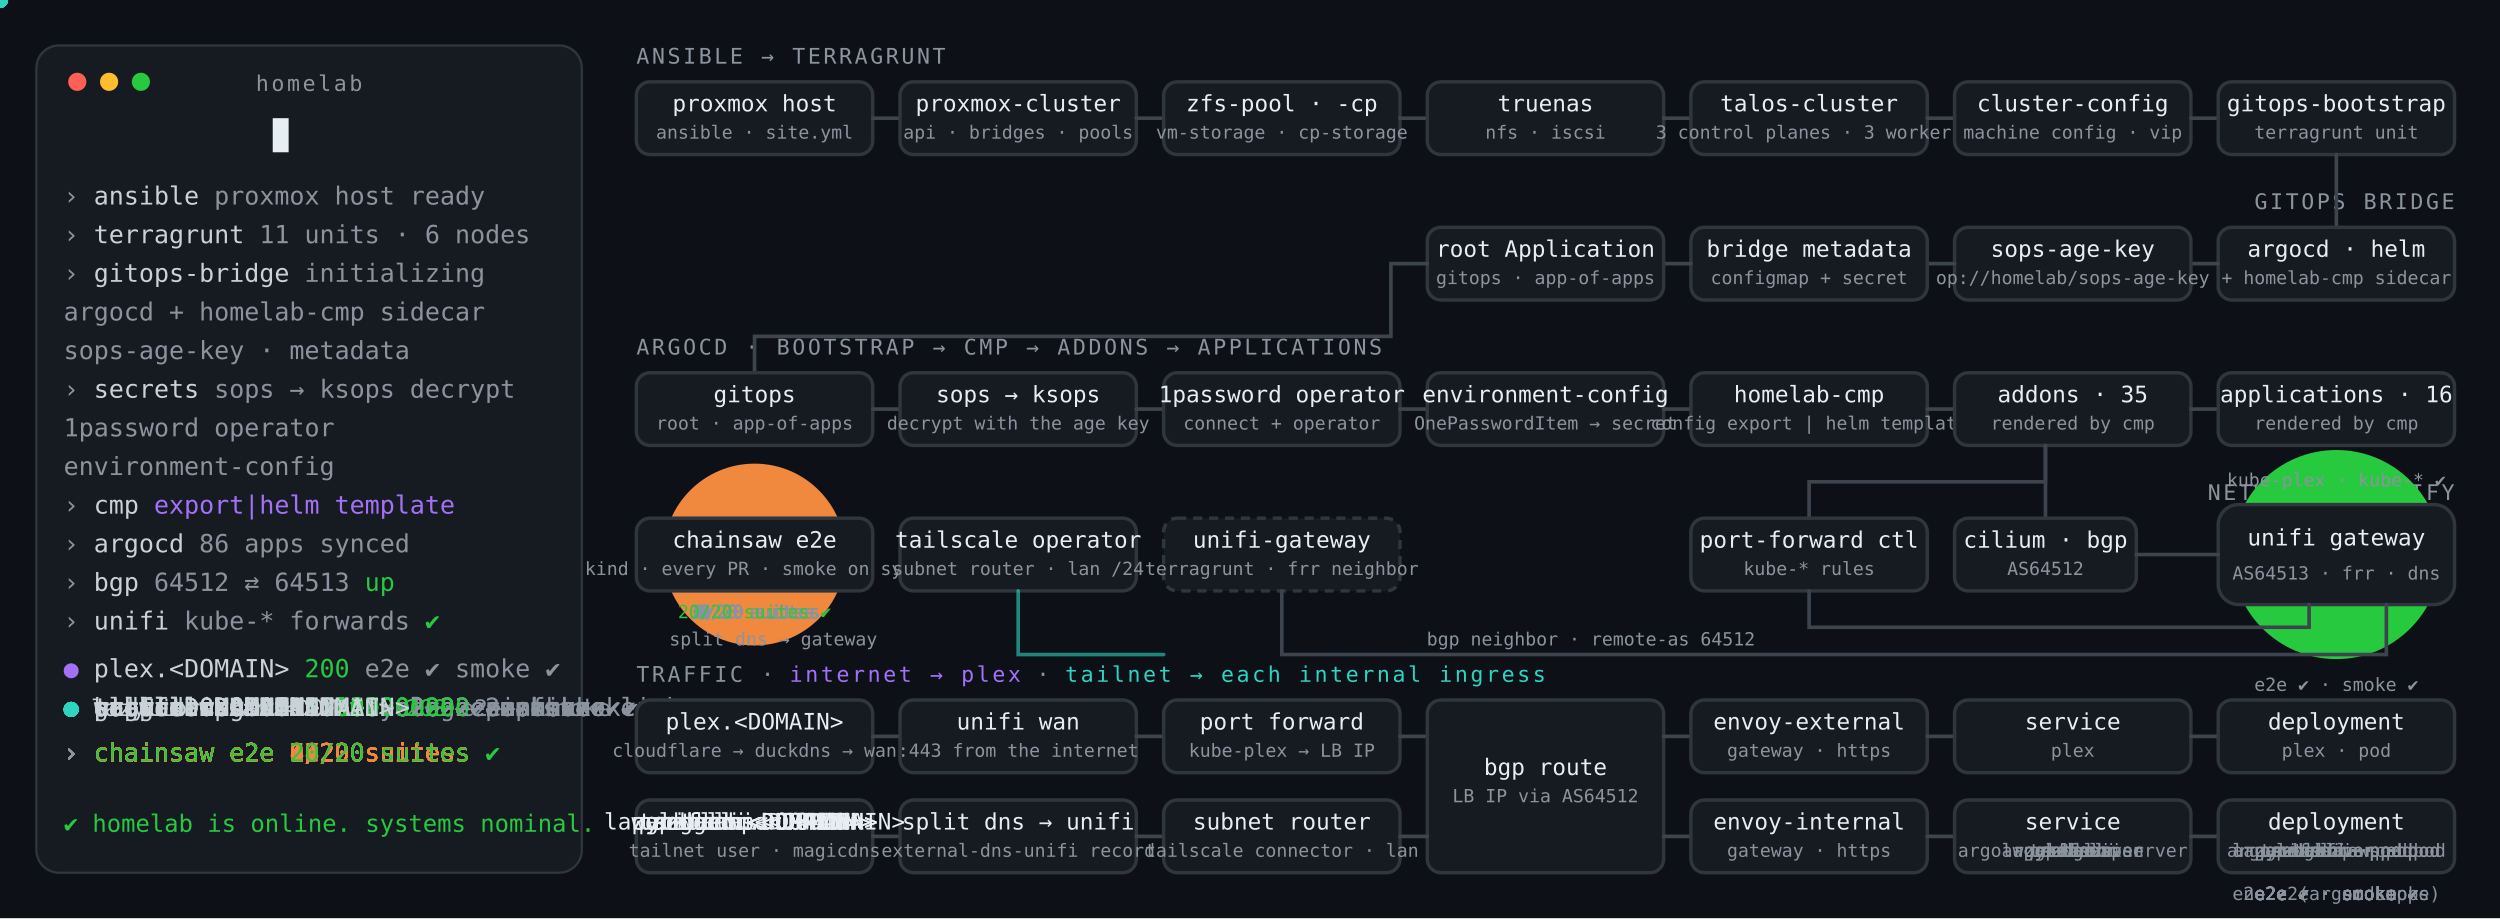
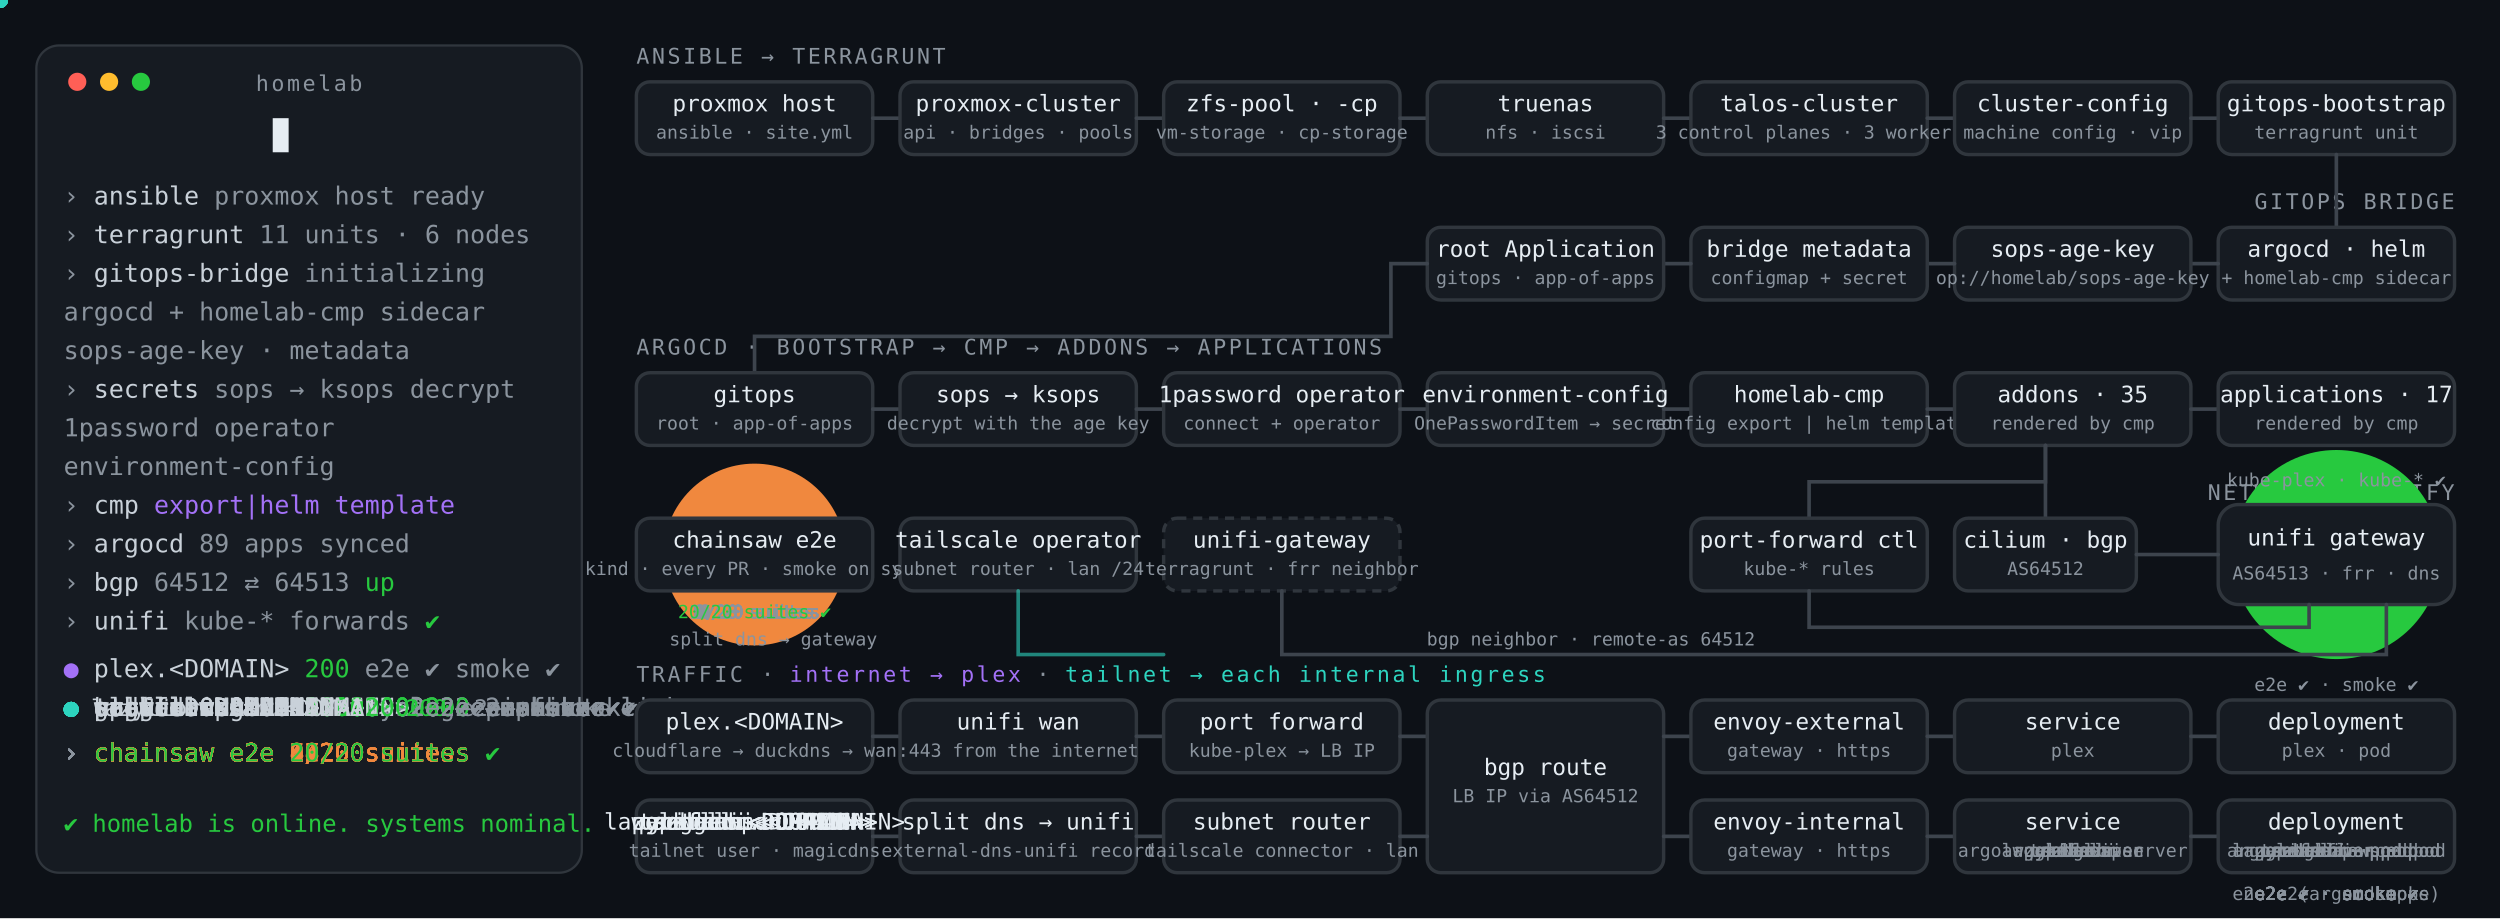
<svg xmlns="http://www.w3.org/2000/svg" viewBox="0 0 1100 404" width="1100" height="404" role="img">
  <rect width="1100" height="404" fill="#0d1117" />
  <style>
  text{font-family:ui-monospace,SFMono-Regular,Menlo,Consolas,monospace}
  .h{font-size:9.5px;fill:#8b949e;letter-spacing:.12em}
  .n{font-size:10px;fill:#e6edf3}
  .n2{font-size:8px;fill:#8b949e}
  .log{font-size:11px;fill:#c9d1d9}
  .box{fill:#161b22;stroke:#30363d;stroke-width:1.5}
  .w{fill:none;stroke:#3d444d;stroke-width:1.6;stroke-linecap:round;stroke-dasharray:800}
  .cur{animation:blink 1s steps(1) infinite}
  @keyframes blink{50%{opacity:0}}
  .type{animation:type 27s steps(14) infinite}
  @keyframes type{0%{width:0}3%,96%{width:110px}100%{width:0}}
  @keyframes a3{0%,3%{opacity:0}4%,96%{opacity:1}100%{opacity:0}}
  @keyframes a5{0%,5%{opacity:0}6%,96%{opacity:1}100%{opacity:0}}
  @keyframes a6_5{0%,6.5%{opacity:0}7.5%,96%{opacity:1}100%{opacity:0}}
  @keyframes a8{0%,8%{opacity:0}9%,96%{opacity:1}100%{opacity:0}}
  @keyframes a9_5{0%,9.5%{opacity:0}10.5%,96%{opacity:1}100%{opacity:0}}
  @keyframes a11{0%,11%{opacity:0}12%,96%{opacity:1}100%{opacity:0}}
  @keyframes a12_5{0%,12.5%{opacity:0}13.5%,96%{opacity:1}100%{opacity:0}}
  @keyframes a14{0%,14%{opacity:0}15%,96%{opacity:1}100%{opacity:0}}
  @keyframes a15_5{0%,15.5%{opacity:0}16.5%,96%{opacity:1}100%{opacity:0}}
  @keyframes a17{0%,17%{opacity:0}18%,96%{opacity:1}100%{opacity:0}}
  @keyframes a18_5{0%,18.5%{opacity:0}19.5%,96%{opacity:1}100%{opacity:0}}
  @keyframes a20{0%,20%{opacity:0}21%,96%{opacity:1}100%{opacity:0}}
  @keyframes a21_5{0%,21.5%{opacity:0}22.5%,96%{opacity:1}100%{opacity:0}}
  @keyframes a23{0%,23%{opacity:0}24%,96%{opacity:1}100%{opacity:0}}
  @keyframes a25{0%,25%{opacity:0}26%,96%{opacity:1}100%{opacity:0}}
  @keyframes a26_5{0%,26.5%{opacity:0}27.5%,96%{opacity:1}100%{opacity:0}}
  @keyframes a28{0%,28%{opacity:0}29%,96%{opacity:1}100%{opacity:0}}
  @keyframes a30{0%,30%{opacity:0}31%,96%{opacity:1}100%{opacity:0}}
  @keyframes a33{0%,33%{opacity:0}34%,96%{opacity:1}100%{opacity:0}}
  @keyframes a36{0%,36%{opacity:0}37%,96%{opacity:1}100%{opacity:0}}
  @keyframes a37_5{0%,37.5%{opacity:0}38.5%,96%{opacity:1}100%{opacity:0}}
  @keyframes a39{0%,39%{opacity:0}40%,96%{opacity:1}100%{opacity:0}}
  @keyframes a40{0%,40%{opacity:0}41%,96%{opacity:1}100%{opacity:0}}
  @keyframes a41{0%,41%{opacity:0}42%,96%{opacity:1}100%{opacity:0}}
  @keyframes a42{0%,42%{opacity:0}43%,96%{opacity:1}100%{opacity:0}}
  @keyframes a43{0%,43%{opacity:0}44%,96%{opacity:1}100%{opacity:0}}
  @keyframes a44{0%,44%{opacity:0}45%,96%{opacity:1}100%{opacity:0}}
  @keyframes a46{0%,46%{opacity:0}47%,96%{opacity:1}100%{opacity:0}}
  @keyframes a90{0%,90.5%{opacity:0}91.5%,96%{opacity:1}100%{opacity:0}}
  .a3{animation:a3 27s infinite}.a5{animation:a5 27s infinite}.a6_5{animation:a6_5 27s infinite}
  .a8{animation:a8 27s infinite}.a9_5{animation:a9_5 27s infinite}.a11{animation:a11 27s infinite}
  .a12_5{animation:a12_5 27s infinite}.a14{animation:a14 27s infinite}.a15_5{animation:a15_5 27s infinite}
  .a17{animation:a17 27s infinite}.a18_5{animation:a18_5 27s infinite}.a20{animation:a20 27s infinite}
  .a21_5{animation:a21_5 27s infinite}.a23{animation:a23 27s infinite}.a25{animation:a25 27s infinite}
  .a26_5{animation:a26_5 27s infinite}.a28{animation:a28 27s infinite}.a30{animation:a30 27s infinite}
  .a33{animation:a33 27s infinite}.a36{animation:a36 27s infinite}.a37_5{animation:a37_5 27s infinite}
  .a39{animation:a39 27s infinite}.a40{animation:a40 27s infinite}.a41{animation:a41 27s infinite}
  .a42{animation:a42 27s infinite}.a43{animation:a43 27s infinite}.a44{animation:a44 27s infinite}
  .a46{animation:a46 27s infinite}.a90{animation:a90 27s infinite}
  @keyframes d5{0%,5%{stroke-dashoffset:800}7.5%,96%{stroke-dashoffset:0}96.1%,100%{stroke-dashoffset:800}}
  @keyframes d6_5{0%,6.5%{stroke-dashoffset:800}9%,96%{stroke-dashoffset:0}96.1%,100%{stroke-dashoffset:800}}
  @keyframes d8{0%,8%{stroke-dashoffset:800}10.5%,96%{stroke-dashoffset:0}96.1%,100%{stroke-dashoffset:800}}
  @keyframes d9_5{0%,9.5%{stroke-dashoffset:800}12%,96%{stroke-dashoffset:0}96.1%,100%{stroke-dashoffset:800}}
  @keyframes d11{0%,11%{stroke-dashoffset:800}13.5%,96%{stroke-dashoffset:0}96.1%,100%{stroke-dashoffset:800}}
  @keyframes d12_5{0%,12.5%{stroke-dashoffset:800}15%,96%{stroke-dashoffset:0}96.1%,100%{stroke-dashoffset:800}}
  @keyframes d14{0%,14%{stroke-dashoffset:800}16.5%,96%{stroke-dashoffset:0}96.1%,100%{stroke-dashoffset:800}}
  @keyframes d15_5{0%,15.5%{stroke-dashoffset:800}18%,96%{stroke-dashoffset:0}96.1%,100%{stroke-dashoffset:800}}
  @keyframes d17{0%,17%{stroke-dashoffset:800}19.5%,96%{stroke-dashoffset:0}96.1%,100%{stroke-dashoffset:800}}
  @keyframes d18_5{0%,18.5%{stroke-dashoffset:800}21%,96%{stroke-dashoffset:0}96.1%,100%{stroke-dashoffset:800}}
  @keyframes d20{0%,20%{stroke-dashoffset:800}22.5%,96%{stroke-dashoffset:0}96.1%,100%{stroke-dashoffset:800}}
  @keyframes d21_5{0%,21.5%{stroke-dashoffset:800}24%,96%{stroke-dashoffset:0}96.1%,100%{stroke-dashoffset:800}}
  @keyframes d23{0%,23%{stroke-dashoffset:800}25.5%,96%{stroke-dashoffset:0}96.1%,100%{stroke-dashoffset:800}}
  @keyframes d25{0%,25%{stroke-dashoffset:800}27.5%,96%{stroke-dashoffset:0}96.1%,100%{stroke-dashoffset:800}}
  @keyframes d26_5{0%,26.5%{stroke-dashoffset:800}29%,96%{stroke-dashoffset:0}96.1%,100%{stroke-dashoffset:800}}
  @keyframes d28{0%,28%{stroke-dashoffset:800}30.5%,96%{stroke-dashoffset:0}96.1%,100%{stroke-dashoffset:800}}
  @keyframes d30{0%,30%{stroke-dashoffset:800}32.5%,96%{stroke-dashoffset:0}96.1%,100%{stroke-dashoffset:800}}
  @keyframes d33{0%,33%{stroke-dashoffset:800}35.5%,96%{stroke-dashoffset:0}96.1%,100%{stroke-dashoffset:800}}
  @keyframes d39{0%,39%{stroke-dashoffset:800}40.5%,96%{stroke-dashoffset:0}96.1%,100%{stroke-dashoffset:800}}
  @keyframes d40{0%,40%{stroke-dashoffset:800}41.5%,96%{stroke-dashoffset:0}96.1%,100%{stroke-dashoffset:800}}
  @keyframes d41{0%,41%{stroke-dashoffset:800}42.5%,96%{stroke-dashoffset:0}96.1%,100%{stroke-dashoffset:800}}
  @keyframes d42{0%,42%{stroke-dashoffset:800}43.5%,96%{stroke-dashoffset:0}96.1%,100%{stroke-dashoffset:800}}
  @keyframes d43{0%,43%{stroke-dashoffset:800}44.5%,96%{stroke-dashoffset:0}96.1%,100%{stroke-dashoffset:800}}
  @keyframes d44{0%,44%{stroke-dashoffset:800}45.5%,96%{stroke-dashoffset:0}96.1%,100%{stroke-dashoffset:800}}
  .d5{animation:d5 27s infinite}.d6_5{animation:d6_5 27s infinite}.d8{animation:d8 27s infinite}
  .d9_5{animation:d9_5 27s infinite}.d11{animation:d11 27s infinite}.d12_5{animation:d12_5 27s infinite}
  .d14{animation:d14 27s infinite}.d15_5{animation:d15_5 27s infinite}.d17{animation:d17 27s infinite}
  .d18_5{animation:d18_5 27s infinite}.d20{animation:d20 27s infinite}.d21_5{animation:d21_5 27s infinite}
  .d23{animation:d23 27s infinite}.d25{animation:d25 27s infinite}.d26_5{animation:d26_5 27s infinite}
  .d28{animation:d28 27s infinite}.d30{animation:d30 27s infinite}.d33{animation:d33 27s infinite}
  .d39{animation:d39 27s infinite}.d40{animation:d40 27s infinite}.d41{animation:d41 27s infinite}
  .d42{animation:d42 27s infinite}.d43{animation:d43 27s infinite}.d44{animation:d44 27s infinite}
  @keyframes est{0%,32.5%{stroke:#3d444d}34%,96%{stroke:#27c93f}100%{stroke:#3d444d}}
  .est{animation:est 27s infinite}
  @keyframes glow{0%,33.5%{opacity:0}36%,96%{opacity:.45}100%{opacity:0}}
  .glow{animation:glow 27s infinite}
-   /* host windows: 10 × 4.5% from 45% to 90% (1.2 s each) */
+   /* host windows: 16 × 3.12% from 45%, the last held until 96% */
  @keyframes h0{0%,45%{opacity:0}45.3%,47.82%{opacity:1}48.12%,100%{opacity:0}}
  @keyframes h1{0%,48.12%{opacity:0}48.42%,50.93%{opacity:1}51.23%,100%{opacity:0}}
  @keyframes h2{0%,51.23%{opacity:0}51.53%,54.05%{opacity:1}54.35%,100%{opacity:0}}
  @keyframes h3{0%,54.35%{opacity:0}54.65%,57.16%{opacity:1}57.46%,100%{opacity:0}}
  @keyframes h4{0%,57.46%{opacity:0}57.76%,60.28%{opacity:1}60.58%,100%{opacity:0}}
  @keyframes h5{0%,60.58%{opacity:0}60.88%,63.39%{opacity:1}63.69%,100%{opacity:0}}
  @keyframes h6{0%,63.69%{opacity:0}63.99%,66.51%{opacity:1}66.81%,100%{opacity:0}}
  @keyframes h7{0%,66.81%{opacity:0}67.11%,69.62%{opacity:1}69.92%,100%{opacity:0}}
  @keyframes h8{0%,69.92%{opacity:0}70.22%,72.74%{opacity:1}73.04%,100%{opacity:0}}
  @keyframes h9{0%,73.04%{opacity:0}73.34%,75.85%{opacity:1}76.15%,100%{opacity:0}}
  @keyframes h10{0%,76.15%{opacity:0}76.45%,78.97%{opacity:1}79.27%,100%{opacity:0}}
  @keyframes h11{0%,79.27%{opacity:0}79.57%,82.08%{opacity:1}82.38%,100%{opacity:0}}
  @keyframes h12{0%,82.38%{opacity:0}82.68%,85.2%{opacity:1}85.5%,100%{opacity:0}}
  @keyframes h13{0%,85.5%{opacity:0}85.8%,88.32%{opacity:1}88.62%,100%{opacity:0}}
-   @keyframes h14{0%,88.62%{opacity:0}88.92%,95.7%{opacity:1}96%,100%{opacity:0}}
+   @keyframes h14{0%,88.62%{opacity:0}88.92%,91.44%{opacity:1}91.74%,100%{opacity:0}}
+   @keyframes h15{0%,91.74%{opacity:0}92.04%,95.7%{opacity:1}96%,100%{opacity:0}}
  .h0{animation:h0 27s infinite}.h1{animation:h1 27s infinite}.h2{animation:h2 27s infinite}
  .h3{animation:h3 27s infinite}.h4{animation:h4 27s infinite}.h5{animation:h5 27s infinite}
  .h6{animation:h6 27s infinite}.h7{animation:h7 27s infinite}.h8{animation:h8 27s infinite}
  .h9{animation:h9 27s infinite}.h10{animation:h10 27s infinite}.h11{animation:h11 27s infinite}
  .h12{animation:h12 27s infinite}.h13{animation:h13 27s infinite}.h14{animation:h14 27s infinite}
+   .h15{animation:h15 27s infinite}
  /* verdict badges: after the packet lands (S+2.7) until the window ends */
  @keyframes v0{0%,47.7%{opacity:0}48%,49.2%{opacity:1}49.5%,100%{opacity:0}}
  @keyframes v1{0%,52.2%{opacity:0}52.5%,53.7%{opacity:1}54%,100%{opacity:0}}
  @keyframes v2{0%,56.7%{opacity:0}57%,58.2%{opacity:1}58.5%,100%{opacity:0}}
  @keyframes v3{0%,61.2%{opacity:0}61.5%,62.7%{opacity:1}63%,100%{opacity:0}}
  @keyframes v4{0%,65.7%{opacity:0}66%,67.2%{opacity:1}67.5%,100%{opacity:0}}
  @keyframes v5{0%,70.2%{opacity:0}70.5%,71.7%{opacity:1}72%,100%{opacity:0}}
  @keyframes v6{0%,74.7%{opacity:0}75%,76.2%{opacity:1}76.5%,100%{opacity:0}}
  @keyframes v7{0%,79.2%{opacity:0}79.5%,80.7%{opacity:1}81%,100%{opacity:0}}
  @keyframes v8{0%,83.7%{opacity:0}84%,85.2%{opacity:1}85.5%,100%{opacity:0}}
  @keyframes v9{0%,88.2%{opacity:0}88.5%,95.7%{opacity:1}96%,100%{opacity:0}}
  .v0{animation:v0 27s infinite}.v1{animation:v1 27s infinite}.v2{animation:v2 27s infinite}
  .v3{animation:v3 27s infinite}.v4{animation:v4 27s infinite}.v5{animation:v5 27s infinite}
  .v6{animation:v6 27s infinite}.v7{animation:v7 27s infinite}.v8{animation:v8 27s infinite}
  .v9{animation:v9 27s infinite}
  /* e2e suite counter: 20 steps of 2.25% from 45% to 90%, then 20/20 holds */
  @keyframes c0{0%,45%{opacity:0}45.1%,47.15%{opacity:1}47.25%,100%{opacity:0}}
  @keyframes c1{0%,47.25%{opacity:0}47.35%,49.4%{opacity:1}49.5%,100%{opacity:0}}
  @keyframes c2{0%,49.5%{opacity:0}49.6%,51.65%{opacity:1}51.75%,100%{opacity:0}}
  @keyframes c3{0%,51.75%{opacity:0}51.85%,53.9%{opacity:1}54%,100%{opacity:0}}
  @keyframes c4{0%,54%{opacity:0}54.1%,56.15%{opacity:1}56.25%,100%{opacity:0}}
  @keyframes c5{0%,56.25%{opacity:0}56.35%,58.4%{opacity:1}58.5%,100%{opacity:0}}
  @keyframes c6{0%,58.5%{opacity:0}58.6%,60.65%{opacity:1}60.75%,100%{opacity:0}}
  @keyframes c7{0%,60.75%{opacity:0}60.85%,62.9%{opacity:1}63%,100%{opacity:0}}
  @keyframes c8{0%,63%{opacity:0}63.1%,65.15%{opacity:1}65.25%,100%{opacity:0}}
  @keyframes c9{0%,65.25%{opacity:0}65.35%,67.4%{opacity:1}67.5%,100%{opacity:0}}
  @keyframes c10{0%,67.5%{opacity:0}67.6%,69.65%{opacity:1}69.75%,100%{opacity:0}}
  @keyframes c11{0%,69.75%{opacity:0}69.85%,71.9%{opacity:1}72%,100%{opacity:0}}
  @keyframes c12{0%,72%{opacity:0}72.1%,74.15%{opacity:1}74.25%,100%{opacity:0}}
  @keyframes c13{0%,74.25%{opacity:0}74.35%,76.4%{opacity:1}76.5%,100%{opacity:0}}
  @keyframes c14{0%,76.5%{opacity:0}76.6%,78.65%{opacity:1}78.75%,100%{opacity:0}}
  @keyframes c15{0%,78.75%{opacity:0}78.85%,80.9%{opacity:1}81%,100%{opacity:0}}
  @keyframes c16{0%,81%{opacity:0}81.1%,83.15%{opacity:1}83.25%,100%{opacity:0}}
  @keyframes c17{0%,83.25%{opacity:0}83.35%,85.4%{opacity:1}85.5%,100%{opacity:0}}
  @keyframes c18{0%,85.5%{opacity:0}85.6%,87.65%{opacity:1}87.75%,100%{opacity:0}}
  @keyframes c19{0%,87.75%{opacity:0}87.85%,89.9%{opacity:1}90%,100%{opacity:0}}
  @keyframes c20{0%,90%{opacity:0}90.1%,96%{opacity:1}100%{opacity:0}}
  .c0{animation:c0 27s infinite}.c1{animation:c1 27s infinite}.c2{animation:c2 27s infinite}
  .c3{animation:c3 27s infinite}.c4{animation:c4 27s infinite}.c5{animation:c5 27s infinite}
  .c6{animation:c6 27s infinite}.c7{animation:c7 27s infinite}.c8{animation:c8 27s infinite}
  .c9{animation:c9 27s infinite}.c10{animation:c10 27s infinite}.c11{animation:c11 27s infinite}
  .c12{animation:c12 27s infinite}.c13{animation:c13 27s infinite}.c14{animation:c14 27s infinite}
  .c15{animation:c15 27s infinite}.c16{animation:c16 27s infinite}.c17{animation:c17 27s infinite}
  .c18{animation:c18 27s infinite}.c19{animation:c19 27s infinite}.c20{animation:c20 27s infinite}
  /* chainsaw pulse once per host window */
  @keyframes saw{0%,44.5%{opacity:0}
    45.5%{opacity:.6}48%{opacity:0} 50%{opacity:.6}52.5%{opacity:0} 54.5%{opacity:.6}57%{opacity:0}
    59%{opacity:.6}61.5%{opacity:0} 63.5%{opacity:.6}66%{opacity:0} 68%{opacity:.6}70.5%{opacity:0}
    72.5%{opacity:.6}75%{opacity:0} 77%{opacity:.6}79.5%{opacity:0} 81.5%{opacity:.6}84%{opacity:0}
    86%{opacity:.6}88.5%,100%{opacity:0}}
  .saw{animation:saw 27s infinite}
  /* final: chainsaw node turns green when 20/20 */
  @keyframes done{0%,90%{stroke:#f0883e}90.5%,96%{stroke:#27c93f}100%{stroke:#f0883e}}
  .done{animation:done 27s infinite}
</style>
  <rect x="16" y="20" width="240" height="364" rx="10" fill="#161b22" stroke="#30363d" />
  <circle cx="34" cy="36" r="4" fill="#ff5f56" />
  <circle cx="48" cy="36" r="4" fill="#ffbd2e" />
  <circle cx="62" cy="36" r="4" fill="#27c93f" />
  <text class="h" x="136" y="40" text-anchor="middle">homelab</text>
  <clipPath id="tc10">
    <rect class="type" x="28" y="48" height="22" width="0" />
  </clipPath>
  <text class="log" x="28" y="64" font-size="13" clip-path="url(#tc10)">
    <tspan fill="#58a6ff">$</tspan> task setup</text>
  <rect class="cur" x="120" y="52" width="7" height="15" fill="#e6edf3" />
  <g class="log">
    <text class="a3" x="28" y="90">
      <tspan fill="#8b949e">›</tspan> ansible  <tspan fill="#8b949e">proxmox host ready</tspan>
    </text>
    <text class="a5" x="28" y="107">
      <tspan fill="#8b949e">›</tspan> terragrunt <tspan fill="#8b949e">11 units · 6 nodes</tspan>
    </text>
    <text class="a14" x="28" y="124">
      <tspan fill="#8b949e">›</tspan> gitops-bridge <tspan fill="#8b949e">initializing</tspan>
    </text>
    <text class="a15_5" x="28" y="141" fill="#8b949e">    argocd + homelab-cmp sidecar</text>
    <text class="a17" x="28" y="158" fill="#8b949e">    sops-age-key · metadata</text>
    <text class="a20" x="28" y="175">
      <tspan fill="#8b949e">›</tspan> secrets  <tspan fill="#8b949e">sops → ksops decrypt</tspan>
    </text>
    <text class="a21_5" x="28" y="192" fill="#8b949e">    1password operator</text>
    <text class="a23" x="28" y="209" fill="#8b949e">    environment-config</text>
    <text class="a25" x="28" y="226">
      <tspan fill="#8b949e">›</tspan> cmp      <tspan fill="#a371f7">export|helm template</tspan>
    </text>
    <text class="a26_5" x="28" y="243">
-       <tspan fill="#8b949e">›</tspan> argocd   <tspan fill="#8b949e">86 apps synced</tspan>
+       <tspan fill="#8b949e">›</tspan> argocd   <tspan fill="#8b949e">89 apps synced</tspan>
    </text>
    <text class="a33" x="28" y="260">
      <tspan fill="#8b949e">›</tspan> bgp      <tspan fill="#8b949e">64512 ⇄ 64513</tspan>
      <tspan fill="#27c93f">up</tspan>
    </text>
    <text class="a36" x="28" y="277">
      <tspan fill="#8b949e">›</tspan> unifi    <tspan fill="#8b949e">kube-* forwards</tspan>
      <tspan fill="#27c93f">✔</tspan>
    </text>
    <text class="a46" x="28" y="298">
      <tspan fill="#a371f7">●</tspan> plex.&lt;DOMAIN&gt; <tspan fill="#27c93f">200</tspan>
      <tspan fill="#8b949e">e2e ✔ smoke ✔</tspan>
    </text>
    <text class="h0" x="28" y="315">
      <tspan fill="#2dd4bf">●</tspan> grafana.&lt;DOMAIN&gt; <tspan fill="#27c93f">200</tspan>
      <tspan fill="#8b949e">e2e ✔ smoke ✔</tspan>
    </text>
    <text class="h1" x="28" y="315">
      <tspan fill="#2dd4bf">●</tspan> argocd.&lt;DOMAIN&gt; <tspan fill="#27c93f">200</tspan>
      <tspan fill="#8b949e">e2e ✔</tspan>
    </text>
    <text class="h2" x="28" y="315">
      <tspan fill="#2dd4bf">●</tspan> paperclip.&lt;DOMAIN&gt; <tspan fill="#27c93f">200</tspan>
      <tspan fill="#8b949e">e2e ✔ smoke ✔</tspan>
    </text>
    <text class="h3" x="28" y="315">
      <tspan fill="#2dd4bf">●</tspan> workflows.&lt;DOMAIN&gt; <tspan fill="#27c93f">200</tspan>
      <tspan fill="#8b949e">e2e —</tspan>
    </text>
    <text class="h4" x="28" y="315">
      <tspan fill="#2dd4bf">●</tspan> servicemesh.&lt;DOMAIN&gt; <tspan fill="#27c93f">200</tspan>
      <tspan fill="#8b949e">e2e ✔ smoke ✔</tspan>
    </text>
    <text class="h5" x="28" y="315">
      <tspan fill="#2dd4bf">●</tspan> hubble.&lt;DOMAIN&gt; <tspan fill="#27c93f">200</tspan>
      <tspan fill="#8b949e">e2e —</tspan>
    </text>
    <text class="h6" x="28" y="315">
      <tspan fill="#2dd4bf">●</tspan> otlp.&lt;DOMAIN&gt; <tspan fill="#27c93f">200</tspan>
      <tspan fill="#8b949e">e2e ✔</tspan>
    </text>
    <text class="h7" x="28" y="315">
      <tspan fill="#2dd4bf">●</tspan> otel.&lt;DOMAIN&gt; <tspan fill="#27c93f">200</tspan>
      <tspan fill="#8b949e">syslog · ipfix</tspan>
    </text>
    <text class="h8" x="28" y="315">
      <tspan fill="#2dd4bf">●</tspan> sonarr.&lt;DOMAIN&gt; <tspan fill="#27c93f">200</tspan>
      <tspan fill="#8b949e">e2e ✔ smoke ✔</tspan>
    </text>
    <text class="h9" x="28" y="315">
      <tspan fill="#2dd4bf">●</tspan> radarr.&lt;DOMAIN&gt; <tspan fill="#27c93f">200</tspan>
      <tspan fill="#8b949e">e2e ✔ smoke ✔</tspan>
    </text>
    <text class="h10" x="28" y="315">
      <tspan fill="#2dd4bf">●</tspan> prowlarr.&lt;DOMAIN&gt; <tspan fill="#27c93f">200</tspan>
      <tspan fill="#8b949e">e2e ✔ smoke ✔</tspan>
    </text>
    <text class="h11" x="28" y="315">
      <tspan fill="#2dd4bf">●</tspan> nzbget.&lt;DOMAIN&gt; <tspan fill="#27c93f">200</tspan>
      <tspan fill="#8b949e">e2e ✔ smoke ✔</tspan>
    </text>
    <text class="h12" x="28" y="315">
      <tspan fill="#2dd4bf">●</tspan> tautulli.&lt;DOMAIN&gt; <tspan fill="#27c93f">200</tspan>
      <tspan fill="#8b949e">e2e ✔ smoke ✔</tspan>
    </text>
    <text class="h13" x="28" y="315">
      <tspan fill="#2dd4bf">●</tspan> alertmanager.&lt;DOMAIN&gt; <tspan fill="#27c93f">200</tspan>
      <tspan fill="#8b949e">pushover links</tspan>
    </text>
    <text class="h14" x="28" y="315" font-size="10">
      <tspan fill="#2dd4bf">●</tspan> lazylibrarian.&lt;DOMAIN&gt; <tspan fill="#27c93f">200</tspan>
      <tspan fill="#8b949e">e2e ✔ smoke ✔</tspan>
+     </text>
+     <text class="h15" x="28" y="315">
+       <tspan fill="#2dd4bf">●</tspan> openclaw.&lt;DOMAIN&gt; <tspan fill="#27c93f">200</tspan>
+       <tspan fill="#8b949e">e2e — smoke ✔</tspan>
    </text>
    <g fill="#f0883e">
      <text class="c0" x="28" y="335">
        <tspan fill="#8b949e">›</tspan> chainsaw e2e   0/20 suites</text>
      <text class="c1" x="28" y="335">
        <tspan fill="#8b949e">›</tspan> chainsaw e2e   1/20 suites</text>
      <text class="c2" x="28" y="335">
        <tspan fill="#8b949e">›</tspan> chainsaw e2e   2/20 suites</text>
      <text class="c3" x="28" y="335">
        <tspan fill="#8b949e">›</tspan> chainsaw e2e   3/20 suites</text>
      <text class="c4" x="28" y="335">
        <tspan fill="#8b949e">›</tspan> chainsaw e2e   4/20 suites</text>
      <text class="c5" x="28" y="335">
        <tspan fill="#8b949e">›</tspan> chainsaw e2e   5/20 suites</text>
      <text class="c6" x="28" y="335">
        <tspan fill="#8b949e">›</tspan> chainsaw e2e   6/20 suites</text>
      <text class="c7" x="28" y="335">
        <tspan fill="#8b949e">›</tspan> chainsaw e2e   7/20 suites</text>
      <text class="c8" x="28" y="335">
        <tspan fill="#8b949e">›</tspan> chainsaw e2e   8/20 suites</text>
      <text class="c9" x="28" y="335">
        <tspan fill="#8b949e">›</tspan> chainsaw e2e   9/20 suites</text>
      <text class="c10" x="28" y="335">
        <tspan fill="#8b949e">›</tspan> chainsaw e2e  10/20 suites</text>
      <text class="c11" x="28" y="335">
        <tspan fill="#8b949e">›</tspan> chainsaw e2e  11/20 suites</text>
      <text class="c12" x="28" y="335">
        <tspan fill="#8b949e">›</tspan> chainsaw e2e  12/20 suites</text>
      <text class="c13" x="28" y="335">
        <tspan fill="#8b949e">›</tspan> chainsaw e2e  13/20 suites</text>
      <text class="c14" x="28" y="335">
        <tspan fill="#8b949e">›</tspan> chainsaw e2e  14/20 suites</text>
      <text class="c15" x="28" y="335">
        <tspan fill="#8b949e">›</tspan> chainsaw e2e  15/20 suites</text>
      <text class="c16" x="28" y="335">
        <tspan fill="#8b949e">›</tspan> chainsaw e2e  16/20 suites</text>
      <text class="c17" x="28" y="335">
        <tspan fill="#8b949e">›</tspan> chainsaw e2e  17/20 suites</text>
      <text class="c18" x="28" y="335">
        <tspan fill="#8b949e">›</tspan> chainsaw e2e  18/20 suites</text>
      <text class="c19" x="28" y="335">
        <tspan fill="#8b949e">›</tspan> chainsaw e2e  19/20 suites</text>
      <text class="c20" x="28" y="335" fill="#27c93f">
        <tspan fill="#8b949e">›</tspan> chainsaw e2e  20/20 suites ✔</text>
    </g>
    <text class="a90" x="28" y="366" font-size="10.5" fill="#27c93f">✔ homelab is online. systems nominal.</text>
  </g>
  <text class="h a3" x="280" y="28">ANSIBLE → TERRAGRUNT</text>
  <text class="h a14" x="1080" y="92" text-anchor="end">GITOPS BRIDGE</text>
  <text class="h a18_5" x="280" y="156">ARGOCD · BOOTSTRAP → CMP → ADDONS → APPLICATIONS</text>
  <text class="h a30" x="1080" y="220" text-anchor="end">NETWORK · VERIFY</text>
  <text class="h a37_5" x="280" y="300">TRAFFIC · <tspan fill="#a371f7">internet → plex</tspan> · <tspan fill="#2dd4bf">tailnet → each internal ingress</tspan>
  </text>
  <g class="a3">
    <rect class="box" x="280" y="36" width="104" height="32" rx="6" stroke="#EE0000" />
    <text class="n" x="332" y="49" text-anchor="middle">proxmox host</text>
    <text class="n2" x="332" y="61" text-anchor="middle">ansible · site.yml</text>
  </g>
  <path class="w d5" d="M384 52 H396" />
  <g class="a5">
    <rect class="box" x="396" y="36" width="104" height="32" rx="6" />
    <text class="n" x="448" y="49" text-anchor="middle">proxmox-cluster</text>
    <text class="n2" x="448" y="61" text-anchor="middle">api · bridges · pools</text>
  </g>
  <path class="w d6_5" d="M500 52 H512" />
  <g class="a6_5">
    <rect class="box" x="512" y="36" width="104" height="32" rx="6" />
    <text class="n" x="564" y="49" text-anchor="middle">zfs-pool · -cp</text>
    <text class="n2" x="564" y="61" text-anchor="middle">vm-storage · cp-storage</text>
  </g>
  <path class="w d8" d="M616 52 H628" />
  <g class="a8">
    <rect class="box" x="628" y="36" width="104" height="32" rx="6" />
    <text class="n" x="680" y="49" text-anchor="middle">truenas</text>
    <text class="n2" x="680" y="61" text-anchor="middle">nfs · iscsi</text>
  </g>
  <path class="w d9_5" d="M732 52 H744" />
  <g class="a9_5">
    <rect class="box" x="744" y="36" width="104" height="32" rx="6" />
    <text class="n" x="796" y="49" text-anchor="middle">talos-cluster</text>
    <text class="n2" x="796" y="61" text-anchor="middle">3 control planes · 3 workers</text>
  </g>
  <path class="w d11" d="M848 52 H860" />
  <g class="a11">
    <rect class="box" x="860" y="36" width="104" height="32" rx="6" />
    <text class="n" x="912" y="49" text-anchor="middle">cluster-config</text>
    <text class="n2" x="912" y="61" text-anchor="middle">machine config · vip</text>
  </g>
  <path class="w d12_5" d="M964 52 H976" />
  <g class="a12_5">
    <rect class="box" x="976" y="36" width="104" height="32" rx="6" />
    <text class="n" x="1028" y="49" text-anchor="middle">gitops-bootstrap</text>
    <text class="n2" x="1028" y="61" text-anchor="middle">terragrunt unit</text>
  </g>
  <path class="w d14" d="M1028 68 V100" />
  <g class="a14">
    <rect class="box" x="976" y="100" width="104" height="32" rx="6" stroke="#EF7B4D" />
    <text class="n" x="1028" y="113" text-anchor="middle">argocd · helm</text>
    <text class="n2" x="1028" y="125" text-anchor="middle">+ homelab-cmp sidecar</text>
  </g>
  <path class="w d15_5" d="M976 116 H964" />
  <g class="a15_5">
    <rect class="box" x="860" y="100" width="104" height="32" rx="6" />
    <text class="n" x="912" y="113" text-anchor="middle">sops-age-key</text>
    <text class="n2" x="912" y="125" text-anchor="middle">op://homelab/sops-age-key</text>
  </g>
  <path class="w d17" d="M860 116 H848" />
  <g class="a17">
    <rect class="box" x="744" y="100" width="104" height="32" rx="6" />
    <text class="n" x="796" y="113" text-anchor="middle">bridge metadata</text>
    <text class="n2" x="796" y="125" text-anchor="middle">configmap + secret</text>
  </g>
  <path class="w d17" d="M744 116 H732" />
  <g class="a17">
    <rect class="box" x="628" y="100" width="104" height="32" rx="6" />
    <text class="n" x="680" y="113" text-anchor="middle">root Application</text>
    <text class="n2" x="680" y="125" text-anchor="middle">gitops · app-of-apps</text>
  </g>
  <path class="w d18_5" d="M628 116 H612 V148 H332 V164" />
  <g class="a18_5">
    <rect class="box" x="280" y="164" width="104" height="32" rx="6" stroke="#EF7B4D" />
    <text class="n" x="332" y="177" text-anchor="middle">gitops</text>
    <text class="n2" x="332" y="189" text-anchor="middle">root · app-of-apps</text>
  </g>
  <path class="w d20" d="M384 180 H396" />
  <g class="a20">
    <rect class="box" x="396" y="164" width="104" height="32" rx="6" />
    <text class="n" x="448" y="177" text-anchor="middle">sops → ksops</text>
    <text class="n2" x="448" y="189" text-anchor="middle">decrypt with the age key</text>
  </g>
  <path class="w d21_5" d="M500 180 H512" />
  <g class="a21_5">
    <rect class="box" x="512" y="164" width="104" height="32" rx="6" />
    <text class="n" x="564" y="177" text-anchor="middle">1password operator</text>
    <text class="n2" x="564" y="189" text-anchor="middle">connect + operator</text>
  </g>
  <path class="w d23" d="M616 180 H628" />
  <g class="a23">
    <rect class="box" x="628" y="164" width="104" height="32" rx="6" />
    <text class="n" x="680" y="177" text-anchor="middle">environment-config</text>
    <text class="n2" x="680" y="189" text-anchor="middle">OnePasswordItem → secret</text>
  </g>
  <path class="w d25" d="M732 180 H744" />
  <g class="a25">
    <rect class="box" x="744" y="164" width="104" height="32" rx="6" stroke="#a371f7" />
    <text class="n" x="796" y="177" text-anchor="middle">homelab-cmp</text>
    <text class="n2" x="796" y="189" text-anchor="middle">config export | helm template</text>
  </g>
  <path class="w d26_5" d="M848 180 H860" />
  <g class="a26_5">
    <rect class="box" x="860" y="164" width="104" height="32" rx="6" />
    <text class="n" x="912" y="177" text-anchor="middle">addons · 35</text>
    <text class="n2" x="912" y="189" text-anchor="middle">rendered by cmp</text>
  </g>
  <path class="w d28" d="M964 180 H976" />
  <g class="a28">
    <rect class="box" x="976" y="164" width="104" height="32" rx="6" />
-     <text class="n" x="1028" y="177" text-anchor="middle">applications · 16</text>
+     <text class="n" x="1028" y="177" text-anchor="middle">applications · 17</text>
    <text class="n2" x="1028" y="189" text-anchor="middle">rendered by cmp</text>
  </g>
  <circle class="saw" cx="332" cy="244" r="40" fill="#f0883e" />
  <g class="a30">
    <rect class="box done" x="280" y="228" width="104" height="32" rx="6" stroke="#f0883e" />
    <text class="n" x="332" y="241" text-anchor="middle">chainsaw e2e</text>
    <text class="n2" x="332" y="253" text-anchor="middle">kind · every PR · smoke on sync</text>
  </g>
  <g class="n2" text-anchor="middle" fill="#f0883e">
    <text class="c0" x="332" y="272">0/20 suites</text>
    <text class="c1" x="332" y="272">1/20 suites</text>
    <text class="c2" x="332" y="272">2/20 suites</text>
    <text class="c3" x="332" y="272">3/20 suites</text>
    <text class="c4" x="332" y="272">4/20 suites</text>
    <text class="c5" x="332" y="272">5/20 suites</text>
    <text class="c6" x="332" y="272">6/20 suites</text>
    <text class="c7" x="332" y="272">7/20 suites</text>
    <text class="c8" x="332" y="272">8/20 suites</text>
    <text class="c9" x="332" y="272">9/20 suites</text>
    <text class="c10" x="332" y="272">10/20 suites</text>
    <text class="c11" x="332" y="272">11/20 suites</text>
    <text class="c12" x="332" y="272">12/20 suites</text>
    <text class="c13" x="332" y="272">13/20 suites</text>
    <text class="c14" x="332" y="272">14/20 suites</text>
    <text class="c15" x="332" y="272">15/20 suites</text>
    <text class="c16" x="332" y="272">16/20 suites</text>
    <text class="c17" x="332" y="272">17/20 suites</text>
    <text class="c18" x="332" y="272">18/20 suites</text>
    <text class="c19" x="332" y="272">19/20 suites</text>
    <text class="c20" x="332" y="272" fill="#27c93f">20/20 suites ✔</text>
  </g>
  <path class="w d30" d="M900 196 V228" />
  <path class="w d33" d="M900 196 V212 H796 V228" />
  <g class="a30">
    <rect class="box" x="860" y="228" width="80" height="32" rx="6" stroke="#58a6ff" />
    <text class="n" x="900" y="241" text-anchor="middle">cilium · bgp</text>
    <text class="n2" x="900" y="253" text-anchor="middle">AS64512</text>
  </g>
  <g class="a33">
    <rect class="box" x="744" y="228" width="104" height="32" rx="6" stroke="#58a6ff" />
    <text class="n" x="796" y="241" text-anchor="middle">port-forward ctl</text>
    <text class="n2" x="796" y="253" text-anchor="middle">kube-* rules</text>
  </g>
  <g class="a30">
    <rect class="box" x="512" y="228" width="104" height="32" rx="6" stroke-dasharray="4 3" />
    <text class="n" x="564" y="241" text-anchor="middle">unifi-gateway</text>
    <text class="n2" x="564" y="253" text-anchor="middle">terragrunt · frr neighbor</text>
  </g>
  <g class="a30">
    <rect class="box" x="396" y="228" width="104" height="32" rx="6" stroke="#2dd4bf" />
    <text class="n" x="448" y="241" text-anchor="middle">tailscale operator</text>
    <text class="n2" x="448" y="253" text-anchor="middle">subnet router · lan /24</text>
  </g>
  <circle class="glow" cx="1028" cy="244" r="46" fill="#27c93f" />
  <g class="a30">
    <rect class="box" x="976" y="222" width="104" height="44" rx="9" stroke="#e6edf3" />
    <text class="n" x="1028" y="240" text-anchor="middle">unifi gateway</text>
    <text class="n2" x="1028" y="255" text-anchor="middle">AS64513 · frr · dns</text>
  </g>
  <path class="w d30 est" d="M940 244 H976" />
  <circle r="3" fill="#58a6ff">
    <animateMotion dur="27s" repeatCount="indefinite" path="M940 244 H976" calcMode="linear" keyPoints="0;0;1;1;0" keyTimes="0;0.30;0.33;0.96;1" />
    <animate attributeName="opacity" values="0;0;1;1;0;0" keyTimes="0;0.30;0.303;0.33;0.333;1" dur="27s" repeatCount="indefinite" />
  </circle>
  <circle r="3" fill="#e6edf3">
    <animateMotion dur="27s" repeatCount="indefinite" path="M976 244 H940" calcMode="linear" keyPoints="0;0;1;1;0" keyTimes="0;0.30;0.33;0.96;1" />
    <animate attributeName="opacity" values="0;0;1;1;0;0" keyTimes="0;0.30;0.303;0.33;0.333;1" dur="27s" repeatCount="indefinite" />
  </circle>
  <path class="w d30" d="M564 260 V288 H1050 V266" />
  <path class="w d30" d="M448 260 V288 H512" style="stroke:#2dd4bf;opacity:.6" />
  <text class="n2 a30" x="386" y="284" text-anchor="end" fill="#2dd4bf">split dns → gateway</text>
  <text class="n2 a30" x="700" y="284" text-anchor="middle">bgp neighbor · remote-as 64512</text>
  <path class="w d33" d="M796 260 V276 H1016 V266" />
  <circle r="3" fill="#ffbd2e">
    <animateMotion dur="27s" repeatCount="indefinite" path="M796 260 V276 H1016 V266" calcMode="linear" keyPoints="0;0;1;1;0" keyTimes="0;0.335;0.36;0.96;1" />
    <animate attributeName="opacity" values="0;0;1;1;0;0" keyTimes="0;0.335;0.338;0.36;0.363;1" dur="27s" repeatCount="indefinite" />
  </circle>
  <text class="n2 a36" x="1028" y="214" text-anchor="middle" fill="#27c93f">kube-plex · kube-* ✔</text>
  <g class="a37_5">
    <rect class="box" x="280" y="308" width="104" height="32" rx="6" stroke="#a371f7" />
    <text class="n" x="332" y="321" text-anchor="middle">plex.&lt;DOMAIN&gt;</text>
    <text class="n2" x="332" y="333" text-anchor="middle">cloudflare → duckdns → wan</text>
  </g>
  <path class="w d39" d="M384 324 H396" />
  <g class="a39">
    <rect class="box" x="396" y="308" width="104" height="32" rx="6" />
    <text class="n" x="448" y="321" text-anchor="middle">unifi wan</text>
    <text class="n2" x="448" y="333" text-anchor="middle">:443 from the internet</text>
  </g>
  <path class="w d40" d="M500 324 H512" />
  <g class="a40">
    <rect class="box" x="512" y="308" width="104" height="32" rx="6" />
    <text class="n" x="564" y="321" text-anchor="middle">port forward</text>
    <text class="n2" x="564" y="333" text-anchor="middle">kube-plex → LB IP</text>
  </g>
  <path class="w d41" d="M616 324 H628" />
  <g class="a41">
    <rect class="box" x="628" y="308" width="104" height="76" rx="6" stroke="#58a6ff" />
    <text class="n" x="680" y="341" text-anchor="middle">bgp route</text>
    <text class="n2" x="680" y="353" text-anchor="middle">LB IP via AS64512</text>
  </g>
  <path class="w d42" d="M732 324 H744" />
  <g class="a42">
    <rect class="box" x="744" y="308" width="104" height="32" rx="6" />
    <text class="n" x="796" y="321" text-anchor="middle">envoy-external</text>
    <text class="n2" x="796" y="333" text-anchor="middle">gateway · https</text>
  </g>
  <path class="w d43" d="M848 324 H860" />
  <g class="a43">
    <rect class="box" x="860" y="308" width="104" height="32" rx="6" />
    <text class="n" x="912" y="321" text-anchor="middle">service</text>
    <text class="n2" x="912" y="333" text-anchor="middle">plex</text>
  </g>
  <path class="w d44" d="M964 324 H976" />
  <g class="a44">
    <rect class="box" x="976" y="308" width="104" height="32" rx="6" />
    <text class="n" x="1028" y="321" text-anchor="middle">deployment</text>
    <text class="n2" x="1028" y="333" text-anchor="middle">plex · pod</text>
  </g>
  <text class="n2 a46" x="1028" y="304" text-anchor="middle" fill="#f0883e">e2e ✔ · smoke ✔</text>
  <g class="a37_5">
    <rect class="box" x="280" y="352" width="104" height="32" rx="6" stroke="#2dd4bf" />
    <text class="n2" x="332" y="377" text-anchor="middle">tailnet user · magicdns</text>
  </g>
  <path class="w d39" d="M384 368 H396" />
  <g class="a39">
    <rect class="box" x="396" y="352" width="104" height="32" rx="6" />
    <text class="n" x="448" y="365" text-anchor="middle">split dns → unifi</text>
    <text class="n2" x="448" y="377" text-anchor="middle">external-dns-unifi record</text>
  </g>
  <path class="w d40" d="M500 368 H512" />
  <g class="a40">
    <rect class="box" x="512" y="352" width="104" height="32" rx="6" />
    <text class="n" x="564" y="365" text-anchor="middle">subnet router</text>
    <text class="n2" x="564" y="377" text-anchor="middle">tailscale connector · lan</text>
  </g>
  <path class="w d41" d="M616 368 H628" />
  <path class="w d42" d="M732 368 H744" />
  <g class="a42">
    <rect class="box" x="744" y="352" width="104" height="32" rx="6" />
    <text class="n" x="796" y="365" text-anchor="middle">envoy-internal</text>
    <text class="n2" x="796" y="377" text-anchor="middle">gateway · https</text>
  </g>
  <path class="w d43" d="M848 368 H860" />
  <g class="a43">
    <rect class="box" x="860" y="352" width="104" height="32" rx="6" />
    <text class="n" x="912" y="365" text-anchor="middle">service</text>
  </g>
  <path class="w d44" d="M964 368 H976" />
  <g class="a44">
    <rect class="box" x="976" y="352" width="104" height="32" rx="6" />
    <text class="n" x="1028" y="365" text-anchor="middle">deployment</text>
  </g>
  <g class="n" text-anchor="middle">
    <g class="h0">
      <text x="332" y="365">grafana.&lt;DOMAIN&gt;</text>
      <text class="n2" x="912" y="377">grafana</text>
      <text class="n2" x="1028" y="377">grafana · pod</text>
    </g>
    <g class="h1">
      <text x="332" y="365">argocd.&lt;DOMAIN&gt;</text>
      <text class="n2" x="912" y="377">argocd-server</text>
      <text class="n2" x="1028" y="377">argocd-server · pod</text>
    </g>
    <g class="h2">
      <text x="332" y="365">paperclip.&lt;DOMAIN&gt;</text>
      <text class="n2" x="912" y="377">paperclip</text>
      <text class="n2" x="1028" y="377">paperclip · pod</text>
    </g>
    <g class="h3">
      <text x="332" y="365">workflows.&lt;DOMAIN&gt;</text>
      <text class="n2" x="912" y="377">argo-workflows-server</text>
      <text class="n2" x="1028" y="377">argo-workflows · pod</text>
    </g>
    <g class="h4">
      <text x="332" y="365">sonarr.&lt;DOMAIN&gt;</text>
      <text class="n2" x="912" y="377">sonarr</text>
      <text class="n2" x="1028" y="377">sonarr · pod</text>
    </g>
    <g class="h5">
      <text x="332" y="365">radarr.&lt;DOMAIN&gt;</text>
      <text class="n2" x="912" y="377">radarr</text>
      <text class="n2" x="1028" y="377">radarr · pod</text>
    </g>
    <g class="h6">
      <text x="332" y="365">prowlarr.&lt;DOMAIN&gt;</text>
      <text class="n2" x="912" y="377">prowlarr</text>
      <text class="n2" x="1028" y="377">prowlarr · pod</text>
    </g>
    <g class="h7">
      <text x="332" y="365">nzbget.&lt;DOMAIN&gt;</text>
      <text class="n2" x="912" y="377">nzbget</text>
      <text class="n2" x="1028" y="377">nzbget · pod</text>
    </g>
    <g class="h8">
      <text x="332" y="365">tautulli.&lt;DOMAIN&gt;</text>
      <text class="n2" x="912" y="377">tautulli</text>
      <text class="n2" x="1028" y="377">tautulli · pod</text>
    </g>
    <g class="h9">
      <text x="332" y="365">lazylibrarian.&lt;DOMAIN&gt;</text>
      <text class="n2" x="912" y="377">lazylibrarian</text>
      <text class="n2" x="1028" y="377">lazylibrarian · pod</text>
    </g>
  </g>
  <g class="n2" text-anchor="middle" fill="#f0883e">
    <text class="v0" x="1028" y="396">e2e ✔ · smoke ✔</text>
    <text class="v1" x="1028" y="396">e2e ✔ (argocd-apps)</text>
    <text class="v2" x="1028" y="396">e2e ✔ · smoke ✔</text>
    <text class="v3" x="1028" y="396" fill="#8b949e">no e2e · no smoke</text>
    <text class="v4" x="1028" y="396">e2e ✔ · smoke ✔</text>
    <text class="v5" x="1028" y="396">e2e ✔ · smoke ✔</text>
    <text class="v6" x="1028" y="396">e2e ✔ · smoke ✔</text>
    <text class="v7" x="1028" y="396">e2e ✔ · smoke ✔</text>
    <text class="v8" x="1028" y="396">e2e ✔ · smoke ✔</text>
    <text class="v9" x="1028" y="396">e2e ✔ · smoke ✔</text>
  </g>
  <circle r="3.5" fill="#a371f7">
    <animateMotion dur="27s" repeatCount="indefinite" path="M280 324 H1080" calcMode="linear" keyPoints="0;0;1;1;0" keyTimes="0;0.375;0.46;0.96;1" />
    <animate attributeName="opacity" values="0;0;1;1;0;0" keyTimes="0;0.375;0.378;0.46;0.463;1" dur="27s" repeatCount="indefinite" />
  </circle>
  <circle r="3.5" fill="#a371f7">
    <animateMotion dur="27s" repeatCount="indefinite" path="M280 324 H1080" calcMode="linear" keyPoints="0;0;1;1;0" keyTimes="0;0.70;0.78;0.96;1" />
    <animate attributeName="opacity" values="0;0;1;1;0;0" keyTimes="0;0.70;0.703;0.78;0.783;1" dur="27s" repeatCount="indefinite" />
  </circle>
  <circle r="3.5" fill="#2dd4bf">
    <animateMotion dur="27s" repeatCount="indefinite" path="M280 368 H1080" calcMode="linear" keyPoints="0;0;1;1;0" keyTimes="0;0.450;0.477;0.96;1" />
    <animate attributeName="opacity" values="0;0;1;1;0;0" keyTimes="0;0.450;0.452;0.477;0.479;1" dur="27s" repeatCount="indefinite" />
  </circle>
  <circle r="3.5" fill="#2dd4bf">
    <animateMotion dur="27s" repeatCount="indefinite" path="M280 368 H1080" calcMode="linear" keyPoints="0;0;1;1;0" keyTimes="0;0.495;0.522;0.96;1" />
    <animate attributeName="opacity" values="0;0;1;1;0;0" keyTimes="0;0.495;0.497;0.522;0.524;1" dur="27s" repeatCount="indefinite" />
  </circle>
  <circle r="3.5" fill="#2dd4bf">
    <animateMotion dur="27s" repeatCount="indefinite" path="M280 368 H1080" calcMode="linear" keyPoints="0;0;1;1;0" keyTimes="0;0.540;0.567;0.96;1" />
    <animate attributeName="opacity" values="0;0;1;1;0;0" keyTimes="0;0.540;0.542;0.567;0.569;1" dur="27s" repeatCount="indefinite" />
  </circle>
  <circle r="3.5" fill="#2dd4bf">
    <animateMotion dur="27s" repeatCount="indefinite" path="M280 368 H1080" calcMode="linear" keyPoints="0;0;1;1;0" keyTimes="0;0.585;0.612;0.96;1" />
    <animate attributeName="opacity" values="0;0;1;1;0;0" keyTimes="0;0.585;0.587;0.612;0.614;1" dur="27s" repeatCount="indefinite" />
  </circle>
  <circle r="3.5" fill="#2dd4bf">
    <animateMotion dur="27s" repeatCount="indefinite" path="M280 368 H1080" calcMode="linear" keyPoints="0;0;1;1;0" keyTimes="0;0.630;0.657;0.96;1" />
    <animate attributeName="opacity" values="0;0;1;1;0;0" keyTimes="0;0.630;0.632;0.657;0.659;1" dur="27s" repeatCount="indefinite" />
  </circle>
  <circle r="3.5" fill="#2dd4bf">
    <animateMotion dur="27s" repeatCount="indefinite" path="M280 368 H1080" calcMode="linear" keyPoints="0;0;1;1;0" keyTimes="0;0.675;0.702;0.96;1" />
    <animate attributeName="opacity" values="0;0;1;1;0;0" keyTimes="0;0.675;0.677;0.702;0.704;1" dur="27s" repeatCount="indefinite" />
  </circle>
  <circle r="3.5" fill="#2dd4bf">
    <animateMotion dur="27s" repeatCount="indefinite" path="M280 368 H1080" calcMode="linear" keyPoints="0;0;1;1;0" keyTimes="0;0.720;0.747;0.96;1" />
    <animate attributeName="opacity" values="0;0;1;1;0;0" keyTimes="0;0.720;0.722;0.747;0.749;1" dur="27s" repeatCount="indefinite" />
  </circle>
  <circle r="3.5" fill="#2dd4bf">
    <animateMotion dur="27s" repeatCount="indefinite" path="M280 368 H1080" calcMode="linear" keyPoints="0;0;1;1;0" keyTimes="0;0.765;0.792;0.96;1" />
    <animate attributeName="opacity" values="0;0;1;1;0;0" keyTimes="0;0.765;0.767;0.792;0.794;1" dur="27s" repeatCount="indefinite" />
  </circle>
  <circle r="3.5" fill="#2dd4bf">
    <animateMotion dur="27s" repeatCount="indefinite" path="M280 368 H1080" calcMode="linear" keyPoints="0;0;1;1;0" keyTimes="0;0.810;0.837;0.96;1" />
    <animate attributeName="opacity" values="0;0;1;1;0;0" keyTimes="0;0.810;0.812;0.837;0.839;1" dur="27s" repeatCount="indefinite" />
  </circle>
  <circle r="3.5" fill="#2dd4bf">
    <animateMotion dur="27s" repeatCount="indefinite" path="M280 368 H1080" calcMode="linear" keyPoints="0;0;1;1;0" keyTimes="0;0.855;0.882;0.96;1" />
    <animate attributeName="opacity" values="0;0;1;1;0;0" keyTimes="0;0.855;0.857;0.882;0.884;1" dur="27s" repeatCount="indefinite" />
  </circle>
</svg>
